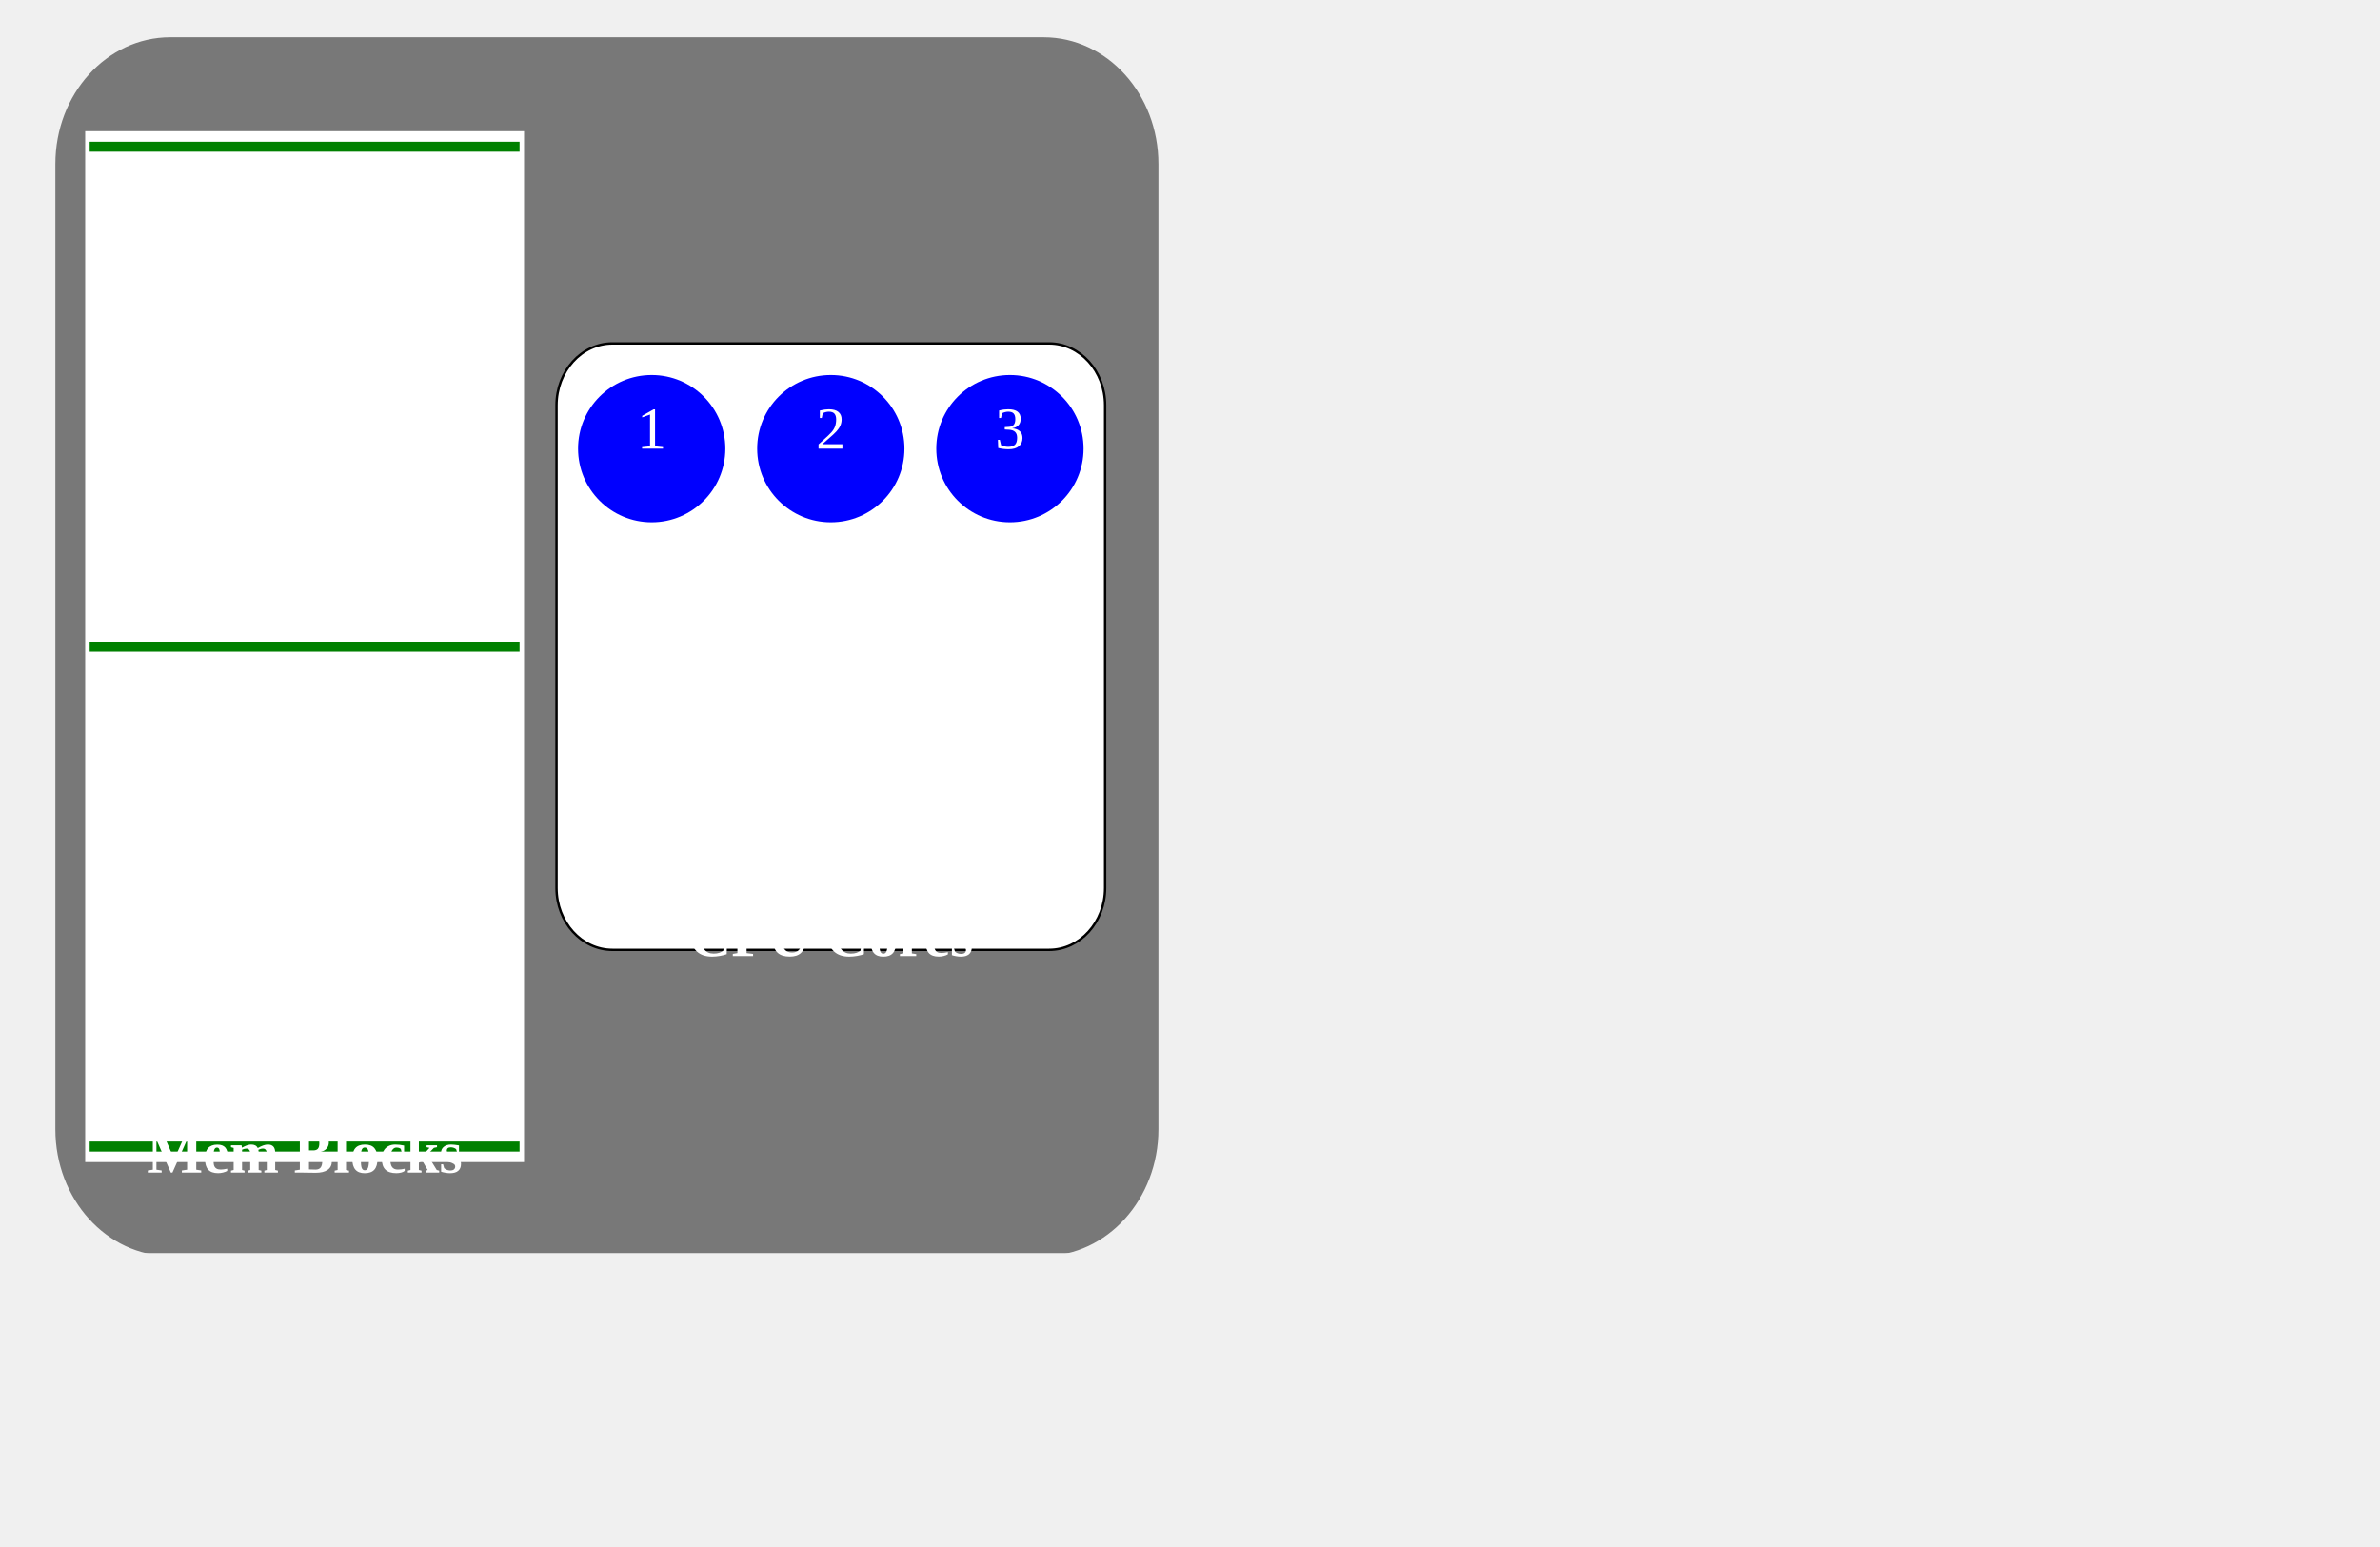
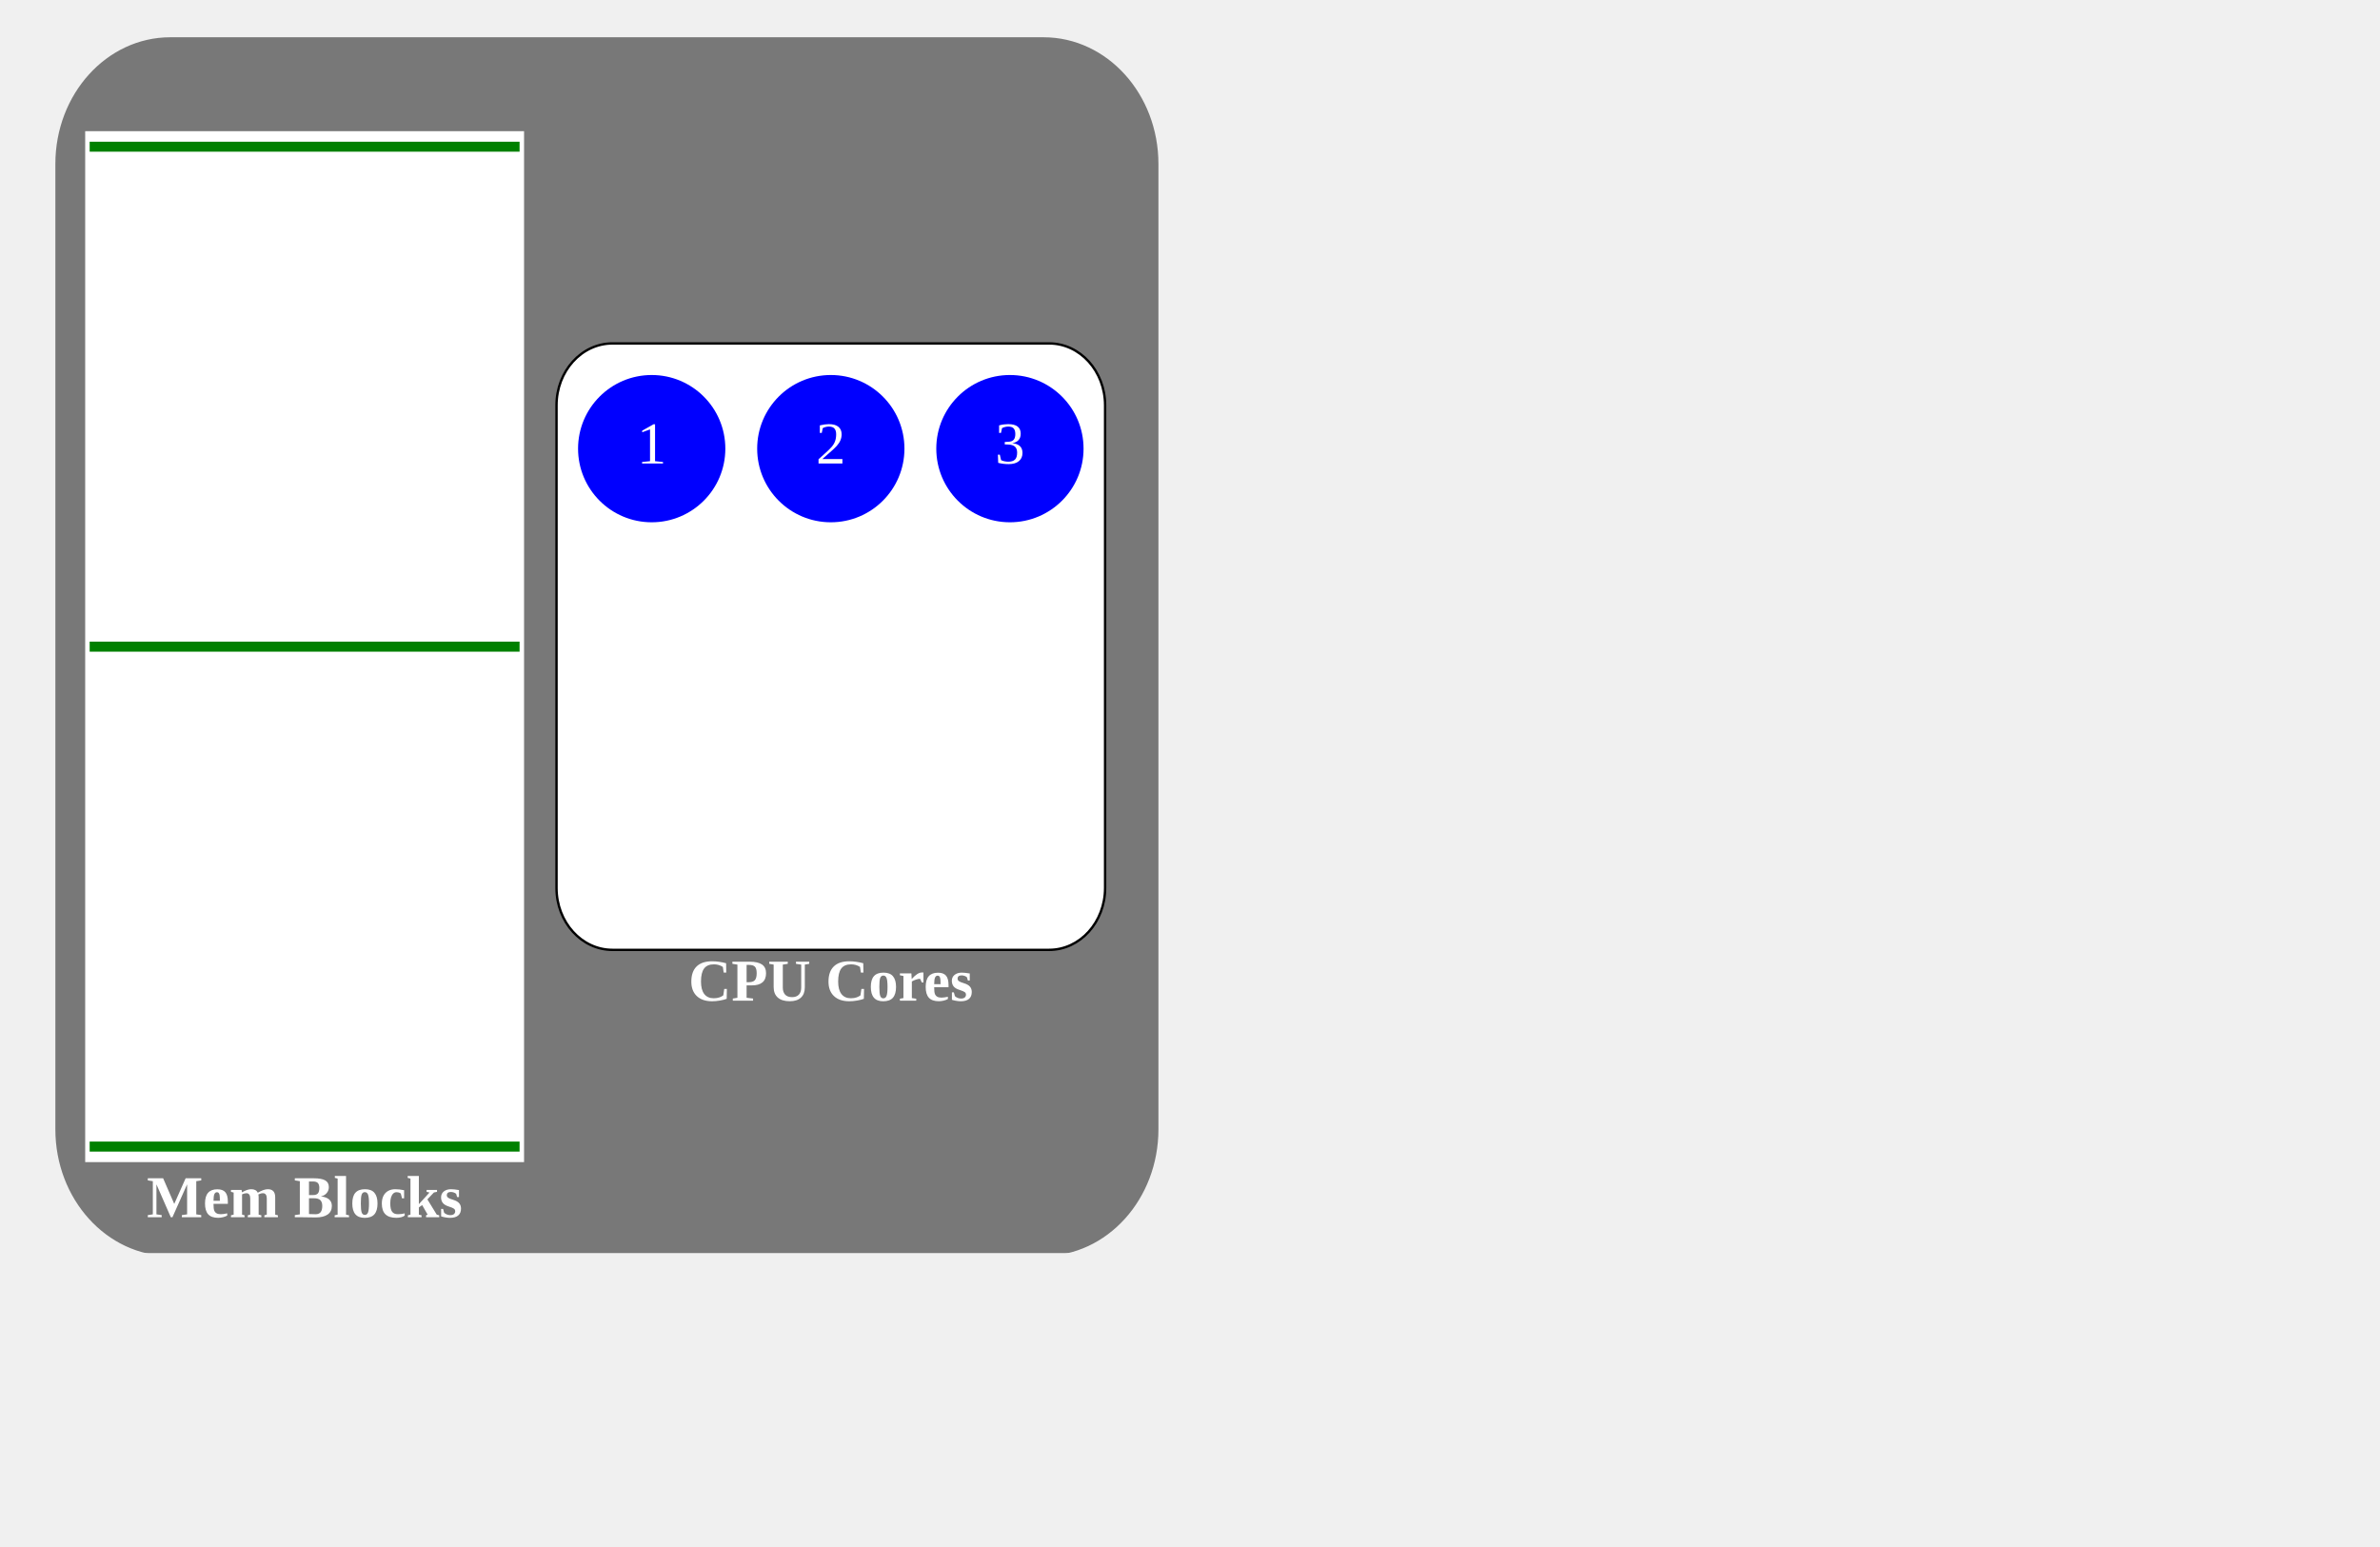
<svg xmlns="http://www.w3.org/2000/svg" width="100%" height="100%" viewBox="0 0 1000 650">
  <svg x="1%" y="1%" width="98%" height="80%">
    <svg x="1%" y="1%" width="48%" height="100%">
      <rect x="1%" y="1%" rx="10%" ry="10%" width="98%" height="98%" fill="black" stroke="black" style="stroke-width:0.5%;opacity:0.5" />
      <svg x="3%" y="7.5%" width="40%" height="85%">
        <rect x="1%" y="1%" width="98%" height="98%" fill="white" />
        <svg x="2%" y="2%" width="96%" height="96%" viewBox="0 0 100 101" preserveAspectRatio="none">
          <rect x="0" y="0" width="100%" height="1" fill="green" />
          <rect x="0" y="50" width="100%" height="1" fill="green" />
          <rect x="0" y="100" width="100%" height="1" fill="green" />
        </svg>
      </svg>
-       <text x="23%" y="92.5%" text-anchor="middle" alignment-baseline="hanging" font-size="25" font-weight="bold" fill="white">Mem Blocks</text>
+       <text x="23%" y="92.5%" dy=".75em" text-anchor="middle" font-size="25" font-weight="bold" fill="white">Mem Blocks</text>
      <svg x="45%" y="25%" width="50%" height="50%">
        <rect x="1%" y="1%" rx="10%" ry="10%" width="98%" height="98%" fill="white" stroke="black" />
        <svg x="2%" y="2%" height="96%" width="96%">
          <circle cx="16.67%" cy="16.67%" r="13%" fill="blue" />
-           <text x="16.67%" y="16.67%" text-anchor="middle" alignment-baseline="middle" font-size="25" fill="white">1</text>
+           <text x="16.67%" y="16.67%" dy=".25em" text-anchor="middle" font-size="25" fill="white">1</text>
          <circle cx="50%" cy="16.67%" r="13%" fill="blue" />
-           <text x="50%" y="16.67%" text-anchor="middle" alignment-baseline="middle" font-size="25" fill="white">2</text>
+           <text x="50%" y="16.67%" dy=".25em" text-anchor="middle" font-size="25" fill="white">2</text>
          <circle cx="83.33%" cy="16.67%" r="13%" fill="blue" />
-           <text x="83.33%" y="16.67%" text-anchor="middle" alignment-baseline="middle" font-size="25" fill="white">3</text>
+           <text x="83.33%" y="16.67%" dy=".25em" text-anchor="middle" font-size="25" fill="white">3</text>
        </svg>
      </svg>
-       <text x="70%" y="75%" text-anchor="middle" alignment-baseline="hanging" font-size="25" font-weight="bold" fill="white">CPU Cores</text>
+       <text x="70%" y="75%" dy=".75em" text-anchor="middle" font-size="25" font-weight="bold" fill="white">CPU Cores</text>
    </svg>
  </svg>
</svg>
